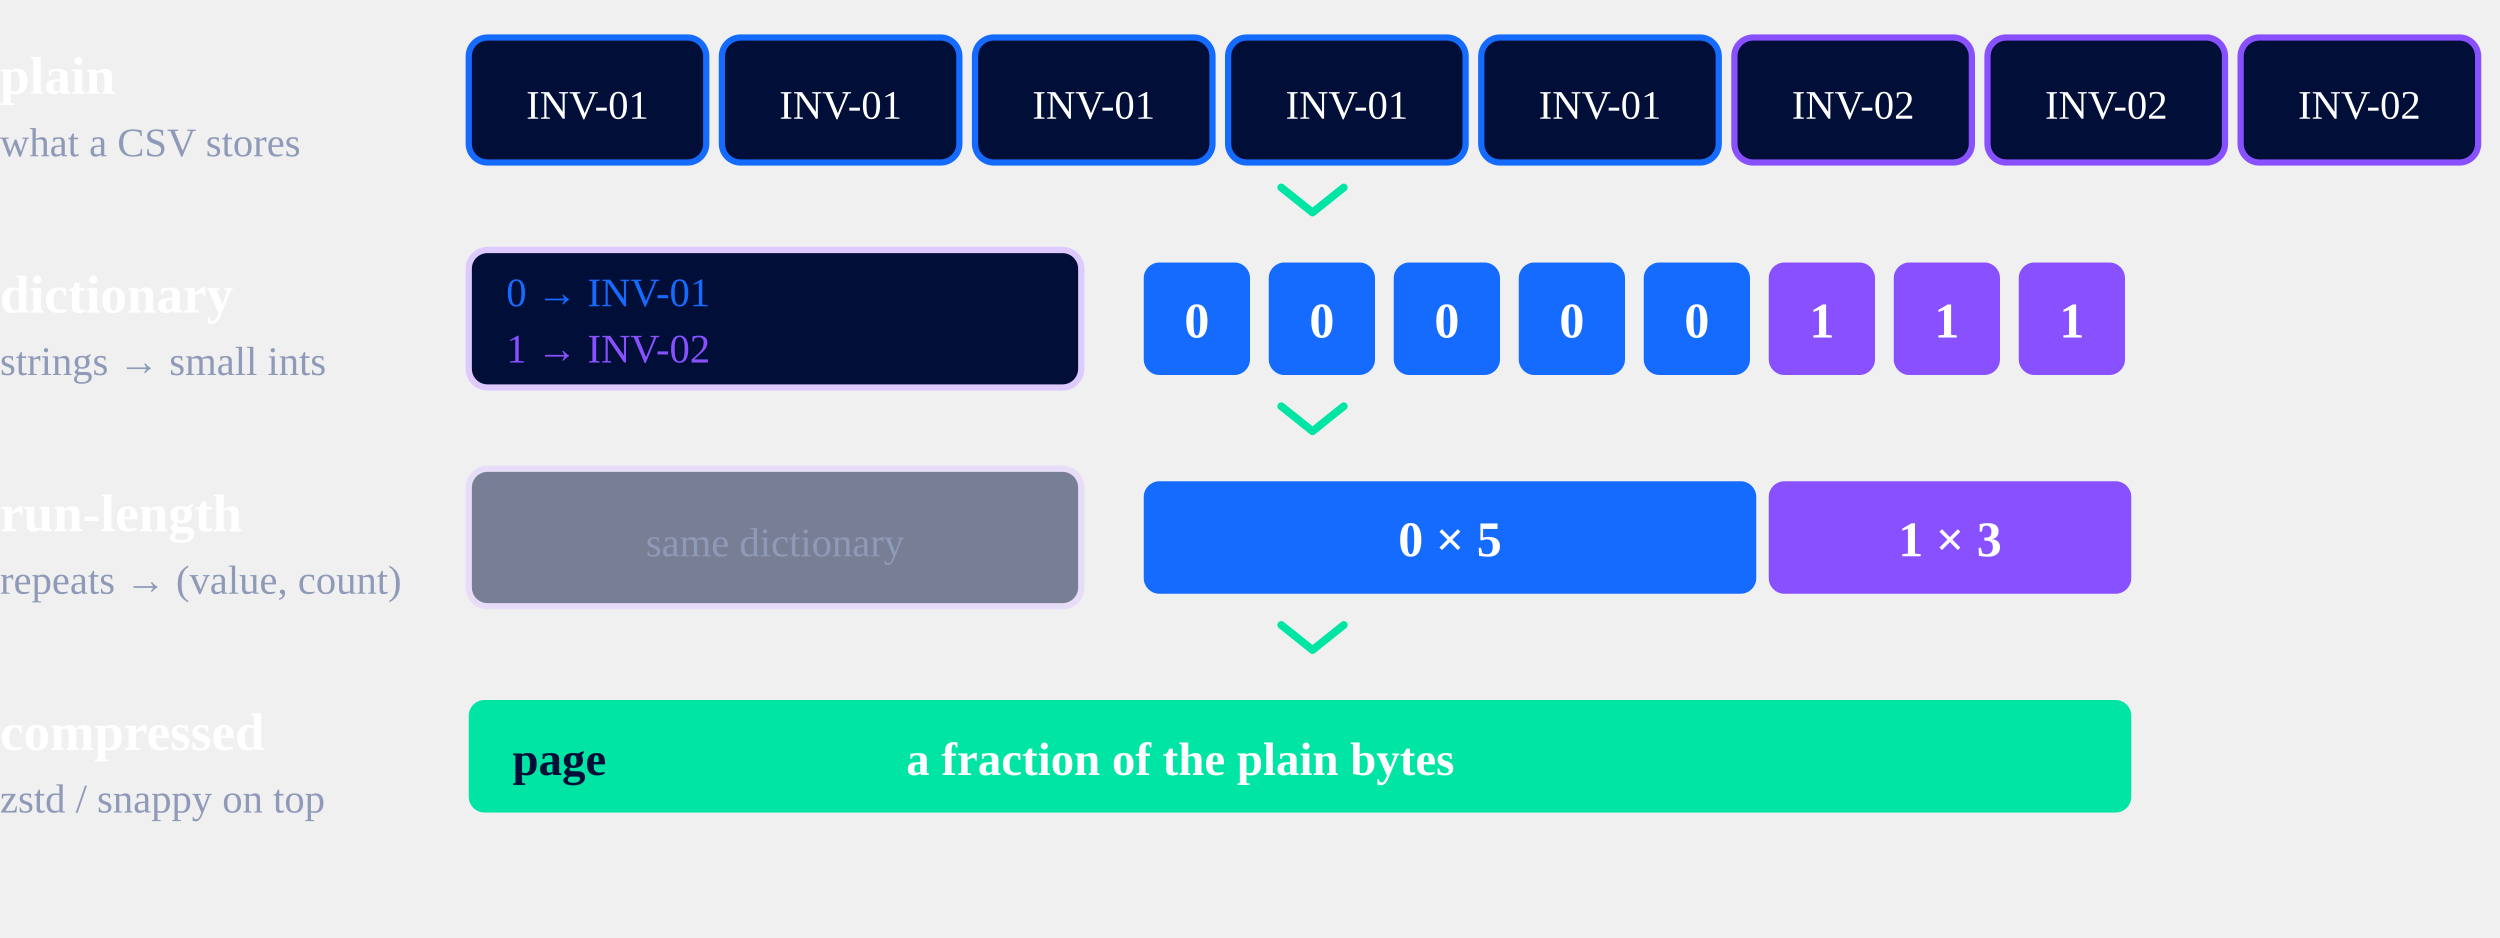
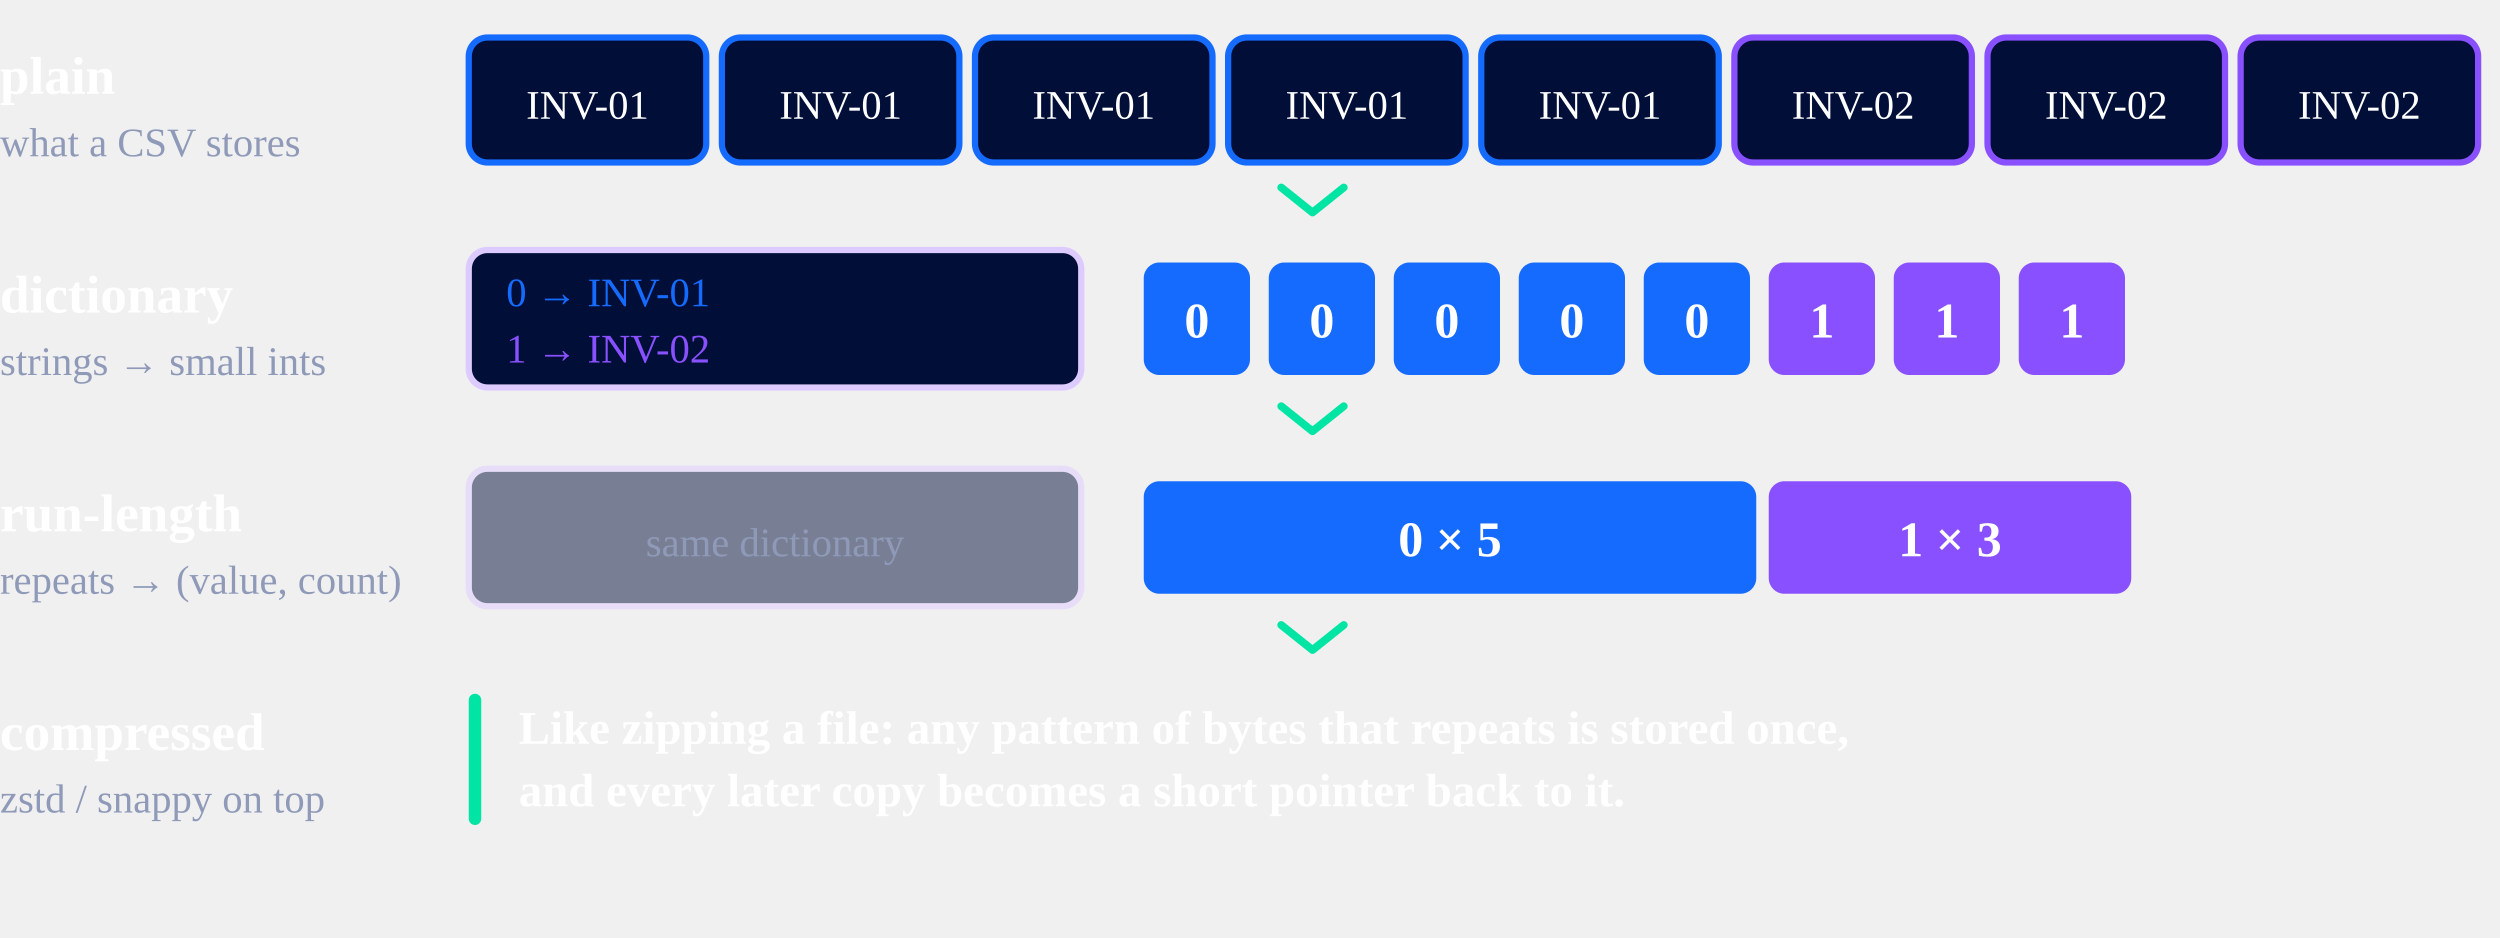
<svg xmlns="http://www.w3.org/2000/svg" id="pq-enc" viewBox="0 0 800 300" width="100%" style="display:block; font-family:inherit;">
-   <style>@keyframes pq-enc-pop { from { opacity: 0; transform: translateY(8px); } to { opacity: 1; transform: none; } } #pq-enc .fragment.visible .pop { animation: pq-enc-pop .4s ease-out both; } @keyframes pq-enc-shrink { from { transform: scaleX(1); } to { transform: scaleX(0.22); } } #pq-enc .shrink { transform-box: fill-box; transform-origin: left center; } #pq-enc .fragment.visible .shrink { animation: pq-enc-shrink 1.6s ease-in-out .5s both; }</style>
+   <style>@keyframes pq-enc-pop { from { opacity: 0; transform: translateY(8px); } to { opacity: 1; transform: none; } } #pq-enc .fragment.visible .pop { animation: pq-enc-pop .4s ease-out both; }</style>
  <text x="0" y="30" font-size="17" fill="#FFFFFF" text-anchor="start" font-weight="700">plain</text>
  <text x="0" y="50" font-size="13" fill="#8F9AB8" text-anchor="start">what a CSV stores</text>
  <rect x="150" y="12" width="76" height="40" rx="6" fill="#000E38" stroke="#166BFF" stroke-width="2" />
  <text x="188" y="38" font-size="13" fill="#FFFFFF" text-anchor="middle" style="font-family:var(--marimo-monospace-font, ui-monospace, SFMono-Regular, Menlo, monospace)">INV-01</text>
  <rect x="231" y="12" width="76" height="40" rx="6" fill="#000E38" stroke="#166BFF" stroke-width="2" />
  <text x="269" y="38" font-size="13" fill="#FFFFFF" text-anchor="middle" style="font-family:var(--marimo-monospace-font, ui-monospace, SFMono-Regular, Menlo, monospace)">INV-01</text>
  <rect x="312" y="12" width="76" height="40" rx="6" fill="#000E38" stroke="#166BFF" stroke-width="2" />
  <text x="350" y="38" font-size="13" fill="#FFFFFF" text-anchor="middle" style="font-family:var(--marimo-monospace-font, ui-monospace, SFMono-Regular, Menlo, monospace)">INV-01</text>
  <rect x="393" y="12" width="76" height="40" rx="6" fill="#000E38" stroke="#166BFF" stroke-width="2" />
  <text x="431" y="38" font-size="13" fill="#FFFFFF" text-anchor="middle" style="font-family:var(--marimo-monospace-font, ui-monospace, SFMono-Regular, Menlo, monospace)">INV-01</text>
  <rect x="474" y="12" width="76" height="40" rx="6" fill="#000E38" stroke="#166BFF" stroke-width="2" />
  <text x="512" y="38" font-size="13" fill="#FFFFFF" text-anchor="middle" style="font-family:var(--marimo-monospace-font, ui-monospace, SFMono-Regular, Menlo, monospace)">INV-01</text>
  <rect x="555" y="12" width="76" height="40" rx="6" fill="#000E38" stroke="#8950FF" stroke-width="2" />
  <text x="593" y="38" font-size="13" fill="#FFFFFF" text-anchor="middle" style="font-family:var(--marimo-monospace-font, ui-monospace, SFMono-Regular, Menlo, monospace)">INV-02</text>
  <rect x="636" y="12" width="76" height="40" rx="6" fill="#000E38" stroke="#8950FF" stroke-width="2" />
  <text x="674" y="38" font-size="13" fill="#FFFFFF" text-anchor="middle" style="font-family:var(--marimo-monospace-font, ui-monospace, SFMono-Regular, Menlo, monospace)">INV-02</text>
  <rect x="717" y="12" width="76" height="40" rx="6" fill="#000E38" stroke="#8950FF" stroke-width="2" />
  <text x="755" y="38" font-size="13" fill="#FFFFFF" text-anchor="middle" style="font-family:var(--marimo-monospace-font, ui-monospace, SFMono-Regular, Menlo, monospace)">INV-02</text>
  <g class="fragment" data-fragment-index="1">
    <text x="0" y="100" font-size="17" fill="#FFFFFF" text-anchor="start" font-weight="700">dictionary</text>
    <text x="0" y="120" font-size="13" fill="#8F9AB8" text-anchor="start">strings → small ints</text>
    <path d="M410,60 l10,8 l10,-8" fill="none" stroke="#00E5A4" stroke-width="2.5" stroke-linecap="round" stroke-linejoin="round" />
    <rect x="150" y="80" width="196" height="44" rx="6" fill="#000E38" stroke="#DDCAFF" stroke-width="2" />
    <text x="162" y="98" font-size="13" fill="#166BFF" text-anchor="start" style="font-family:var(--marimo-monospace-font, ui-monospace, SFMono-Regular, Menlo, monospace)">0 → INV-01</text>
    <text x="162" y="116" font-size="13" fill="#8950FF" text-anchor="start" style="font-family:var(--marimo-monospace-font, ui-monospace, SFMono-Regular, Menlo, monospace)">1 → INV-02</text>
    <g class="pop" style="animation-delay:0.40s">
      <rect x="366" y="84" width="34" height="36" rx="5" fill="#166BFF" stroke="none" stroke-width="1.5" />
      <text x="383" y="108" font-size="16" fill="#FFFFFF" text-anchor="middle" font-weight="800" style="font-family:var(--marimo-monospace-font, ui-monospace, SFMono-Regular, Menlo, monospace)">0</text>
    </g>
    <g class="pop" style="animation-delay:0.55s">
      <rect x="406" y="84" width="34" height="36" rx="5" fill="#166BFF" stroke="none" stroke-width="1.5" />
      <text x="423" y="108" font-size="16" fill="#FFFFFF" text-anchor="middle" font-weight="800" style="font-family:var(--marimo-monospace-font, ui-monospace, SFMono-Regular, Menlo, monospace)">0</text>
    </g>
    <g class="pop" style="animation-delay:0.70s">
      <rect x="446" y="84" width="34" height="36" rx="5" fill="#166BFF" stroke="none" stroke-width="1.5" />
      <text x="463" y="108" font-size="16" fill="#FFFFFF" text-anchor="middle" font-weight="800" style="font-family:var(--marimo-monospace-font, ui-monospace, SFMono-Regular, Menlo, monospace)">0</text>
    </g>
    <g class="pop" style="animation-delay:0.85s">
      <rect x="486" y="84" width="34" height="36" rx="5" fill="#166BFF" stroke="none" stroke-width="1.5" />
      <text x="503" y="108" font-size="16" fill="#FFFFFF" text-anchor="middle" font-weight="800" style="font-family:var(--marimo-monospace-font, ui-monospace, SFMono-Regular, Menlo, monospace)">0</text>
    </g>
    <g class="pop" style="animation-delay:1.00s">
      <rect x="526" y="84" width="34" height="36" rx="5" fill="#166BFF" stroke="none" stroke-width="1.5" />
      <text x="543" y="108" font-size="16" fill="#FFFFFF" text-anchor="middle" font-weight="800" style="font-family:var(--marimo-monospace-font, ui-monospace, SFMono-Regular, Menlo, monospace)">0</text>
    </g>
    <g class="pop" style="animation-delay:1.15s">
      <rect x="566" y="84" width="34" height="36" rx="5" fill="#8950FF" stroke="none" stroke-width="1.5" />
      <text x="583" y="108" font-size="16" fill="#FFFFFF" text-anchor="middle" font-weight="800" style="font-family:var(--marimo-monospace-font, ui-monospace, SFMono-Regular, Menlo, monospace)">1</text>
    </g>
    <g class="pop" style="animation-delay:1.30s">
      <rect x="606" y="84" width="34" height="36" rx="5" fill="#8950FF" stroke="none" stroke-width="1.5" />
      <text x="623" y="108" font-size="16" fill="#FFFFFF" text-anchor="middle" font-weight="800" style="font-family:var(--marimo-monospace-font, ui-monospace, SFMono-Regular, Menlo, monospace)">1</text>
    </g>
    <g class="pop" style="animation-delay:1.45s">
      <rect x="646" y="84" width="34" height="36" rx="5" fill="#8950FF" stroke="none" stroke-width="1.5" />
      <text x="663" y="108" font-size="16" fill="#FFFFFF" text-anchor="middle" font-weight="800" style="font-family:var(--marimo-monospace-font, ui-monospace, SFMono-Regular, Menlo, monospace)">1</text>
    </g>
  </g>
  <g class="fragment" data-fragment-index="2">
    <text x="0" y="170" font-size="17" fill="#FFFFFF" text-anchor="start" font-weight="700">run-length</text>
    <text x="0" y="190" font-size="13" fill="#8F9AB8" text-anchor="start">repeats → (value, count)</text>
    <path d="M410,130 l10,8 l10,-8" fill="none" stroke="#00E5A4" stroke-width="2.5" stroke-linecap="round" stroke-linejoin="round" />
    <rect x="150" y="150" width="196" height="44" rx="6" fill="#000E38" stroke="#DDCAFF" stroke-width="2" opacity="0.5" />
    <text x="248" y="178" font-size="13" fill="#8F9AB8" text-anchor="middle">same dictionary</text>
    <g class="pop" style="animation-delay:0.40s">
      <rect x="366" y="154" width="196" height="36" rx="5" fill="#166BFF" stroke="none" stroke-width="1.5" />
      <text x="464.0" y="178" font-size="16" fill="#FFFFFF" text-anchor="middle" font-weight="800" style="font-family:var(--marimo-monospace-font, ui-monospace, SFMono-Regular, Menlo, monospace)">0  × 5</text>
    </g>
    <g class="pop" style="animation-delay:0.80s">
      <rect x="566" y="154" width="116" height="36" rx="5" fill="#8950FF" stroke="none" stroke-width="1.5" />
      <text x="624.0" y="178" font-size="16" fill="#FFFFFF" text-anchor="middle" font-weight="800" style="font-family:var(--marimo-monospace-font, ui-monospace, SFMono-Regular, Menlo, monospace)">1  × 3</text>
    </g>
  </g>
  <g class="fragment" data-fragment-index="3">
    <text x="0" y="240" font-size="17" fill="#FFFFFF" text-anchor="start" font-weight="700">compressed</text>
    <text x="0" y="260" font-size="13" fill="#8F9AB8" text-anchor="start">zstd / snappy on top</text>
    <path d="M410,200 l10,8 l10,-8" fill="none" stroke="#00E5A4" stroke-width="2.5" stroke-linecap="round" stroke-linejoin="round" />
-     <rect class="shrink" x="150" y="224" width="532" height="36" rx="5" fill="#00E5A4" />
-     <text x="164" y="248" font-size="15" fill="#000E38" text-anchor="start" font-weight="800">page</text>
-     <g class="pop" style="animation-delay:2.20s">
-       <text x="290" y="248" font-size="15" fill="#FFFFFF" text-anchor="start" font-weight="600">a fraction of the plain bytes</text>
+     <g class="pop" style="animation-delay:0.40s">
+       <rect x="150" y="222" width="4" height="42" rx="2" fill="#00E5A4" />
+       <text x="166" y="238" font-size="15" fill="#FFFFFF" text-anchor="start" font-weight="600">Like zipping a file: any pattern of bytes that repeats is stored once,</text>
+       <text x="166" y="258" font-size="15" fill="#FFFFFF" text-anchor="start" font-weight="600">and every later copy becomes a short pointer back to it.</text>
    </g>
  </g>
</svg>
